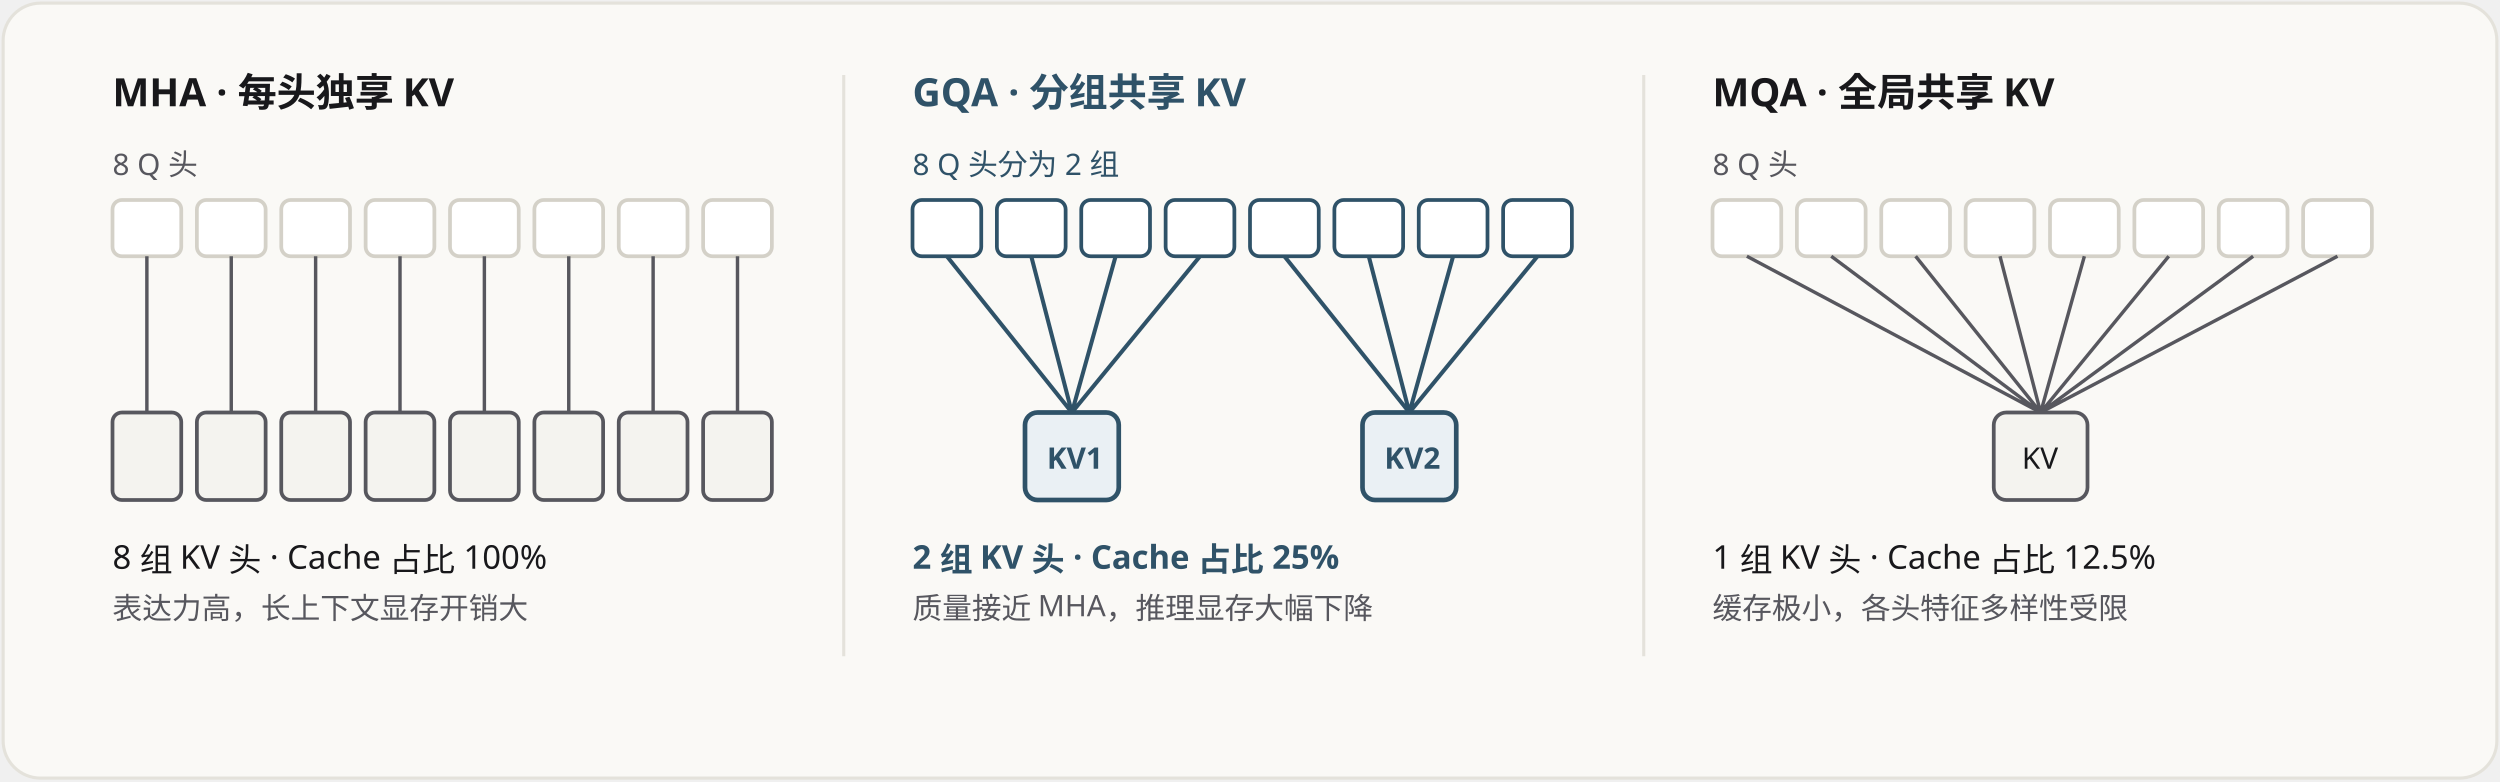
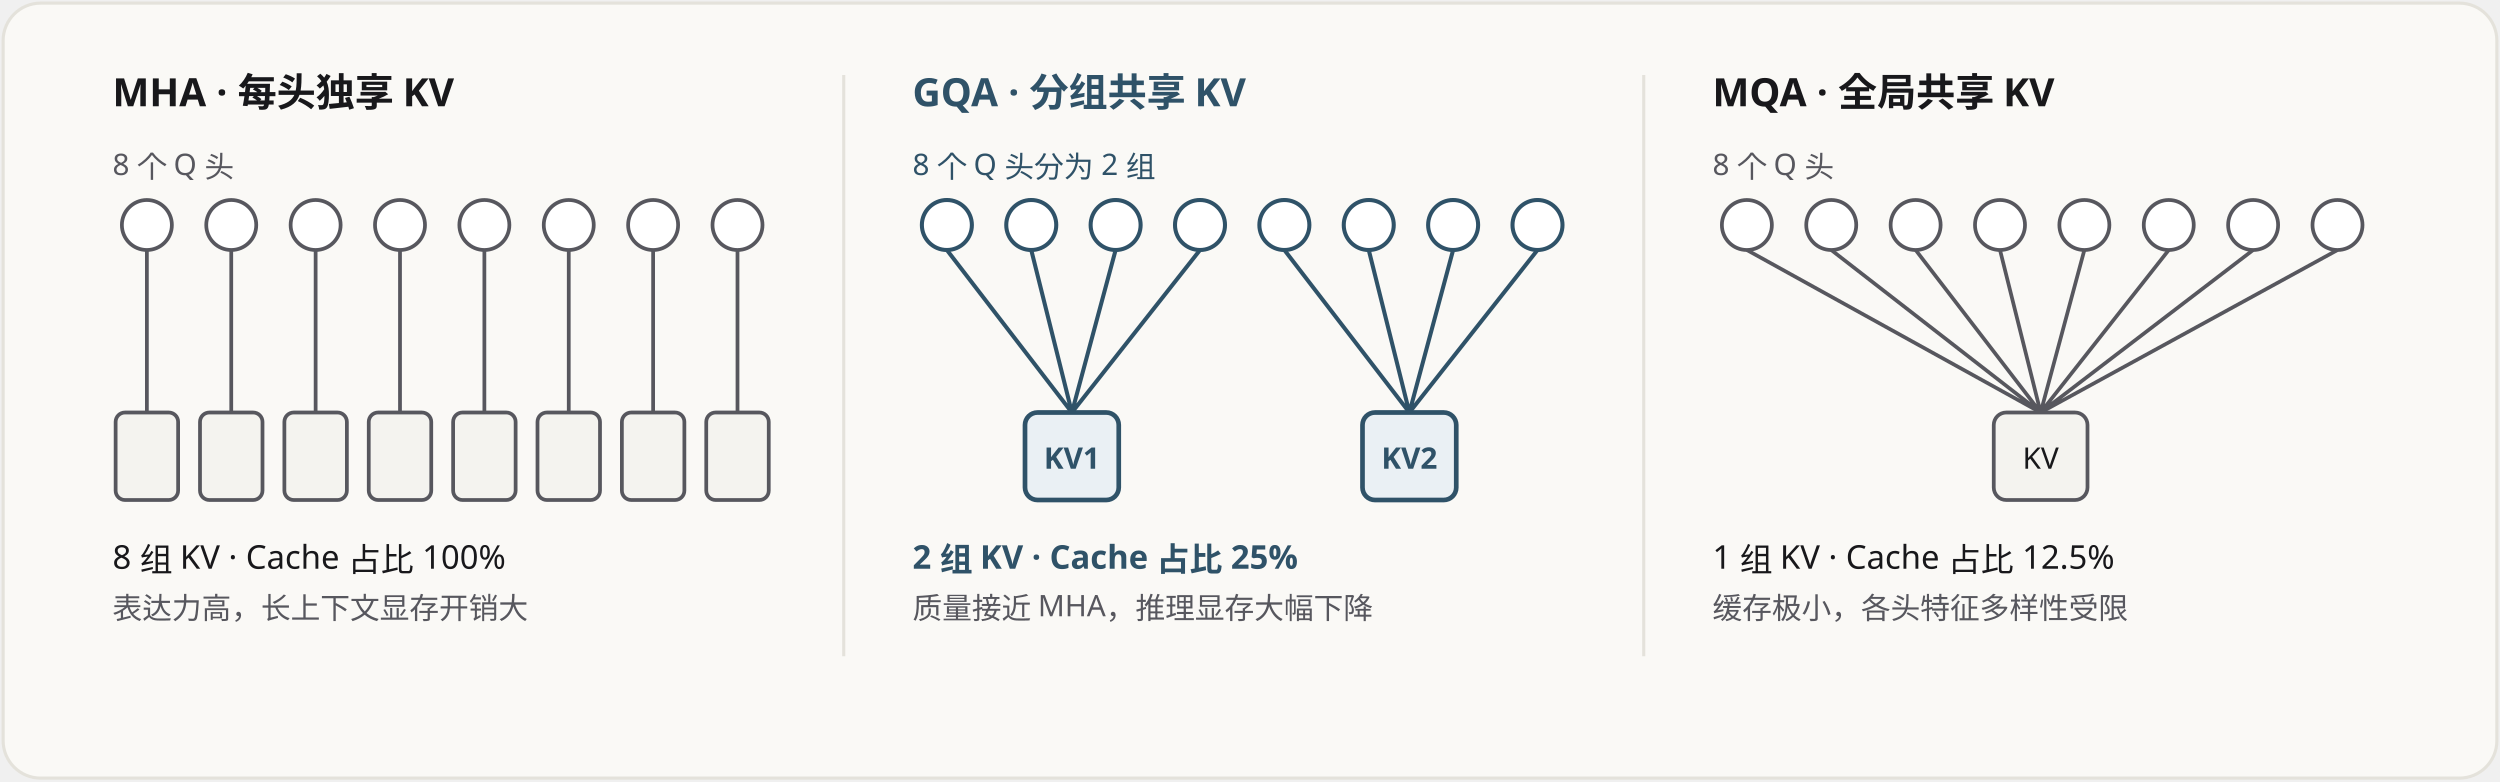
<svg xmlns="http://www.w3.org/2000/svg" viewBox="0 0 800 250" width="800" height="250" font-family="'DM Sans Variable','PingFang SC','Microsoft YaHei',sans-serif">
  <rect x="1" y="1" width="798" height="248" rx="12" fill="#faf9f6" stroke="#e4e2db" stroke-width="1" />
  <text x="36" y="34" font-size="12.5" font-weight="600" fill="#18181b">MHA · 每头独享 KV</text>
  <text x="292" y="34" font-size="12.5" font-weight="600" fill="#2f5268">GQA · 分组共享 KV</text>
  <text x="548" y="34" font-size="12.5" font-weight="600" fill="#18181b">MQA · 全局共享 KV</text>
  <line x1="270" y1="24" x2="270" y2="210" stroke="#e4e2db" stroke-width="1" />
  <line x1="526" y1="24" x2="526" y2="210" stroke="#e4e2db" stroke-width="1" />
-   <text x="36" y="56" font-size="9.5" fill="#57575e">8 Q 头</text>
-   <g stroke="#d4d1c8" fill="#ffffff" stroke-width="1.2">
-     <rect x="36" y="64" width="22" height="18" rx="3" />
-     <rect x="63" y="64" width="22" height="18" rx="3" />
-     <rect x="90" y="64" width="22" height="18" rx="3" />
-     <rect x="117" y="64" width="22" height="18" rx="3" />
-     <rect x="144" y="64" width="22" height="18" rx="3" />
-     <rect x="171" y="64" width="22" height="18" rx="3" />
-     <rect x="198" y="64" width="22" height="18" rx="3" />
-     <rect x="225" y="64" width="22" height="18" rx="3" />
+   <text x="36" y="56" font-size="9.5" fill="#57575e">8 个 Q 头</text>
+   <path d="M47 80V132M74 80V132M101 80V132M128 80V132M155 80V132M182 80V132M209 80V132M236 80V132" stroke="#57575e" stroke-width="1.2" />
+   <g stroke="#57575e" fill="#ffffff" stroke-width="1.2">
+     <circle cx="47" cy="72" r="8" />
+     <circle cx="74" cy="72" r="8" />
+     <circle cx="101" cy="72" r="8" />
+     <circle cx="128" cy="72" r="8" />
+     <circle cx="155" cy="72" r="8" />
+     <circle cx="182" cy="72" r="8" />
+     <circle cx="209" cy="72" r="8" />
+     <circle cx="236" cy="72" r="8" />
  </g>
-   <path d="M47 82V132M74 82V132M101 82V132M128 82V132M155 82V132M182 82V132M209 82V132M236 82V132" stroke="#57575e" stroke-width="1.1" />
  <g stroke="#57575e" fill="#f4f3ef" stroke-width="1.2">
-     <rect x="36" y="132" width="22" height="28" rx="3" />
-     <rect x="63" y="132" width="22" height="28" rx="3" />
-     <rect x="90" y="132" width="22" height="28" rx="3" />
-     <rect x="117" y="132" width="22" height="28" rx="3" />
-     <rect x="144" y="132" width="22" height="28" rx="3" />
-     <rect x="171" y="132" width="22" height="28" rx="3" />
-     <rect x="198" y="132" width="22" height="28" rx="3" />
-     <rect x="225" y="132" width="22" height="28" rx="3" />
+     <rect x="37" y="132" width="20" height="28" rx="3" />
+     <rect x="64" y="132" width="20" height="28" rx="3" />
+     <rect x="91" y="132" width="20" height="28" rx="3" />
+     <rect x="118" y="132" width="20" height="28" rx="3" />
+     <rect x="145" y="132" width="20" height="28" rx="3" />
+     <rect x="172" y="132" width="20" height="28" rx="3" />
+     <rect x="199" y="132" width="20" height="28" rx="3" />
+     <rect x="226" y="132" width="20" height="28" rx="3" />
  </g>
-   <text x="36" y="182" font-size="10.5" fill="#18181b">8 组 KV 头 · Cache 占比 100%</text>
+   <text x="36" y="182" font-size="10.5" fill="#18181b">8 组 KV · Cache 占比 100%</text>
  <text x="36" y="198" font-size="9.5" fill="#57575e">表达力高，长上下文显存开销大</text>
-   <text x="292" y="56" font-size="9.5" fill="#2f5268">8 Q 头分为 2 组</text>
-   <g stroke="#2f5268" fill="#ffffff" stroke-width="1.2">
-     <rect x="292" y="64" width="22" height="18" rx="3" />
-     <rect x="319" y="64" width="22" height="18" rx="3" />
-     <rect x="346" y="64" width="22" height="18" rx="3" />
-     <rect x="373" y="64" width="22" height="18" rx="3" />
-     <rect x="400" y="64" width="22" height="18" rx="3" />
-     <rect x="427" y="64" width="22" height="18" rx="3" />
-     <rect x="454" y="64" width="22" height="18" rx="3" />
-     <rect x="481" y="64" width="22" height="18" rx="3" />
+   <text x="292" y="56" font-size="9.5" fill="#2f5268">8 个 Q 头分为 2 组</text>
+   <path d="M303 80L343 132M330 80L343 132M357 80L343 132M384 80L343 132M411 80L451 132M438 80L451 132M465 80L451 132M492 80L451 132" stroke="#2f5268" stroke-width="1.3" />
+   <g stroke="#2f5268" fill="#ffffff" stroke-width="1.3">
+     <circle cx="303" cy="72" r="8" />
+     <circle cx="330" cy="72" r="8" />
+     <circle cx="357" cy="72" r="8" />
+     <circle cx="384" cy="72" r="8" />
+     <circle cx="411" cy="72" r="8" />
+     <circle cx="438" cy="72" r="8" />
+     <circle cx="465" cy="72" r="8" />
+     <circle cx="492" cy="72" r="8" />
  </g>
-   <path d="M303 82L343 132M330 82L343 132M357 82L343 132M384 82L343 132M411 82L451 132M438 82L451 132M465 82L451 132M492 82L451 132" stroke="#2f5268" stroke-width="1.3" />
  <rect x="328" y="132" width="30" height="28" rx="4" fill="#eaf0f4" stroke="#2f5268" stroke-width="1.5" />
  <rect x="436" y="132" width="30" height="28" rx="4" fill="#eaf0f4" stroke="#2f5268" stroke-width="1.5" />
-   <text x="335" y="150" font-size="9.5" font-weight="600" fill="#2f5268">KV1</text>
-   <text x="443" y="150" font-size="9.5" font-weight="600" fill="#2f5268">KV2</text>
-   <text x="292" y="182" font-size="10.5" font-weight="600" fill="#2f5268">2 组 KV 头 · Cache 占比 25%</text>
+   <text x="343" y="150" text-anchor="middle" font-size="9.5" font-weight="600" fill="#2f5268">KV1</text>
+   <text x="451" y="150" text-anchor="middle" font-size="9.5" font-weight="600" fill="#2f5268">KV2</text>
+   <text x="292" y="182" font-size="10.5" font-weight="600" fill="#2f5268">2 组 KV · Cache 占比 25%</text>
  <text x="292" y="198" font-size="9.5" fill="#57575e">质量接近 MHA，推理显存大幅下降</text>
-   <text x="548" y="56" font-size="9.5" fill="#57575e">8 Q 头</text>
-   <g stroke="#d4d1c8" fill="#ffffff" stroke-width="1.2">
-     <rect x="548" y="64" width="22" height="18" rx="3" />
-     <rect x="575" y="64" width="22" height="18" rx="3" />
-     <rect x="602" y="64" width="22" height="18" rx="3" />
-     <rect x="629" y="64" width="22" height="18" rx="3" />
-     <rect x="656" y="64" width="22" height="18" rx="3" />
-     <rect x="683" y="64" width="22" height="18" rx="3" />
-     <rect x="710" y="64" width="22" height="18" rx="3" />
-     <rect x="737" y="64" width="22" height="18" rx="3" />
+   <text x="548" y="56" font-size="9.5" fill="#57575e">8 个 Q 头</text>
+   <path d="M559 80L653 132M586 80L653 132M613 80L653 132M640 80L653 132M667 80L653 132M694 80L653 132M721 80L653 132M748 80L653 132" stroke="#57575e" stroke-width="1.2" />
+   <g stroke="#57575e" fill="#ffffff" stroke-width="1.2">
+     <circle cx="559" cy="72" r="8" />
+     <circle cx="586" cy="72" r="8" />
+     <circle cx="613" cy="72" r="8" />
+     <circle cx="640" cy="72" r="8" />
+     <circle cx="667" cy="72" r="8" />
+     <circle cx="694" cy="72" r="8" />
+     <circle cx="721" cy="72" r="8" />
+     <circle cx="748" cy="72" r="8" />
  </g>
-   <path d="M559 82L653 132M586 82L653 132M613 82L653 132M640 82L653 132M667 82L653 132M694 82L653 132M721 82L653 132M748 82L653 132" stroke="#57575e" stroke-width="1.1" />
  <rect x="638" y="132" width="30" height="28" rx="4" fill="#f4f3ef" stroke="#57575e" stroke-width="1.2" />
-   <text x="647" y="150" font-size="9.5" fill="#18181b">KV</text>
-   <text x="548" y="182" font-size="10.5" fill="#18181b">1 组 KV 头 · Cache 占比 12.5%</text>
+   <text x="653" y="150" text-anchor="middle" font-size="9.5" fill="#18181b">KV</text>
+   <text x="548" y="182" font-size="10.5" fill="#18181b">1 组 KV · Cache 占比 12.5%</text>
  <text x="548" y="198" font-size="9.5" fill="#57575e">缓存极小，各头特征多样性受限</text>
</svg>
